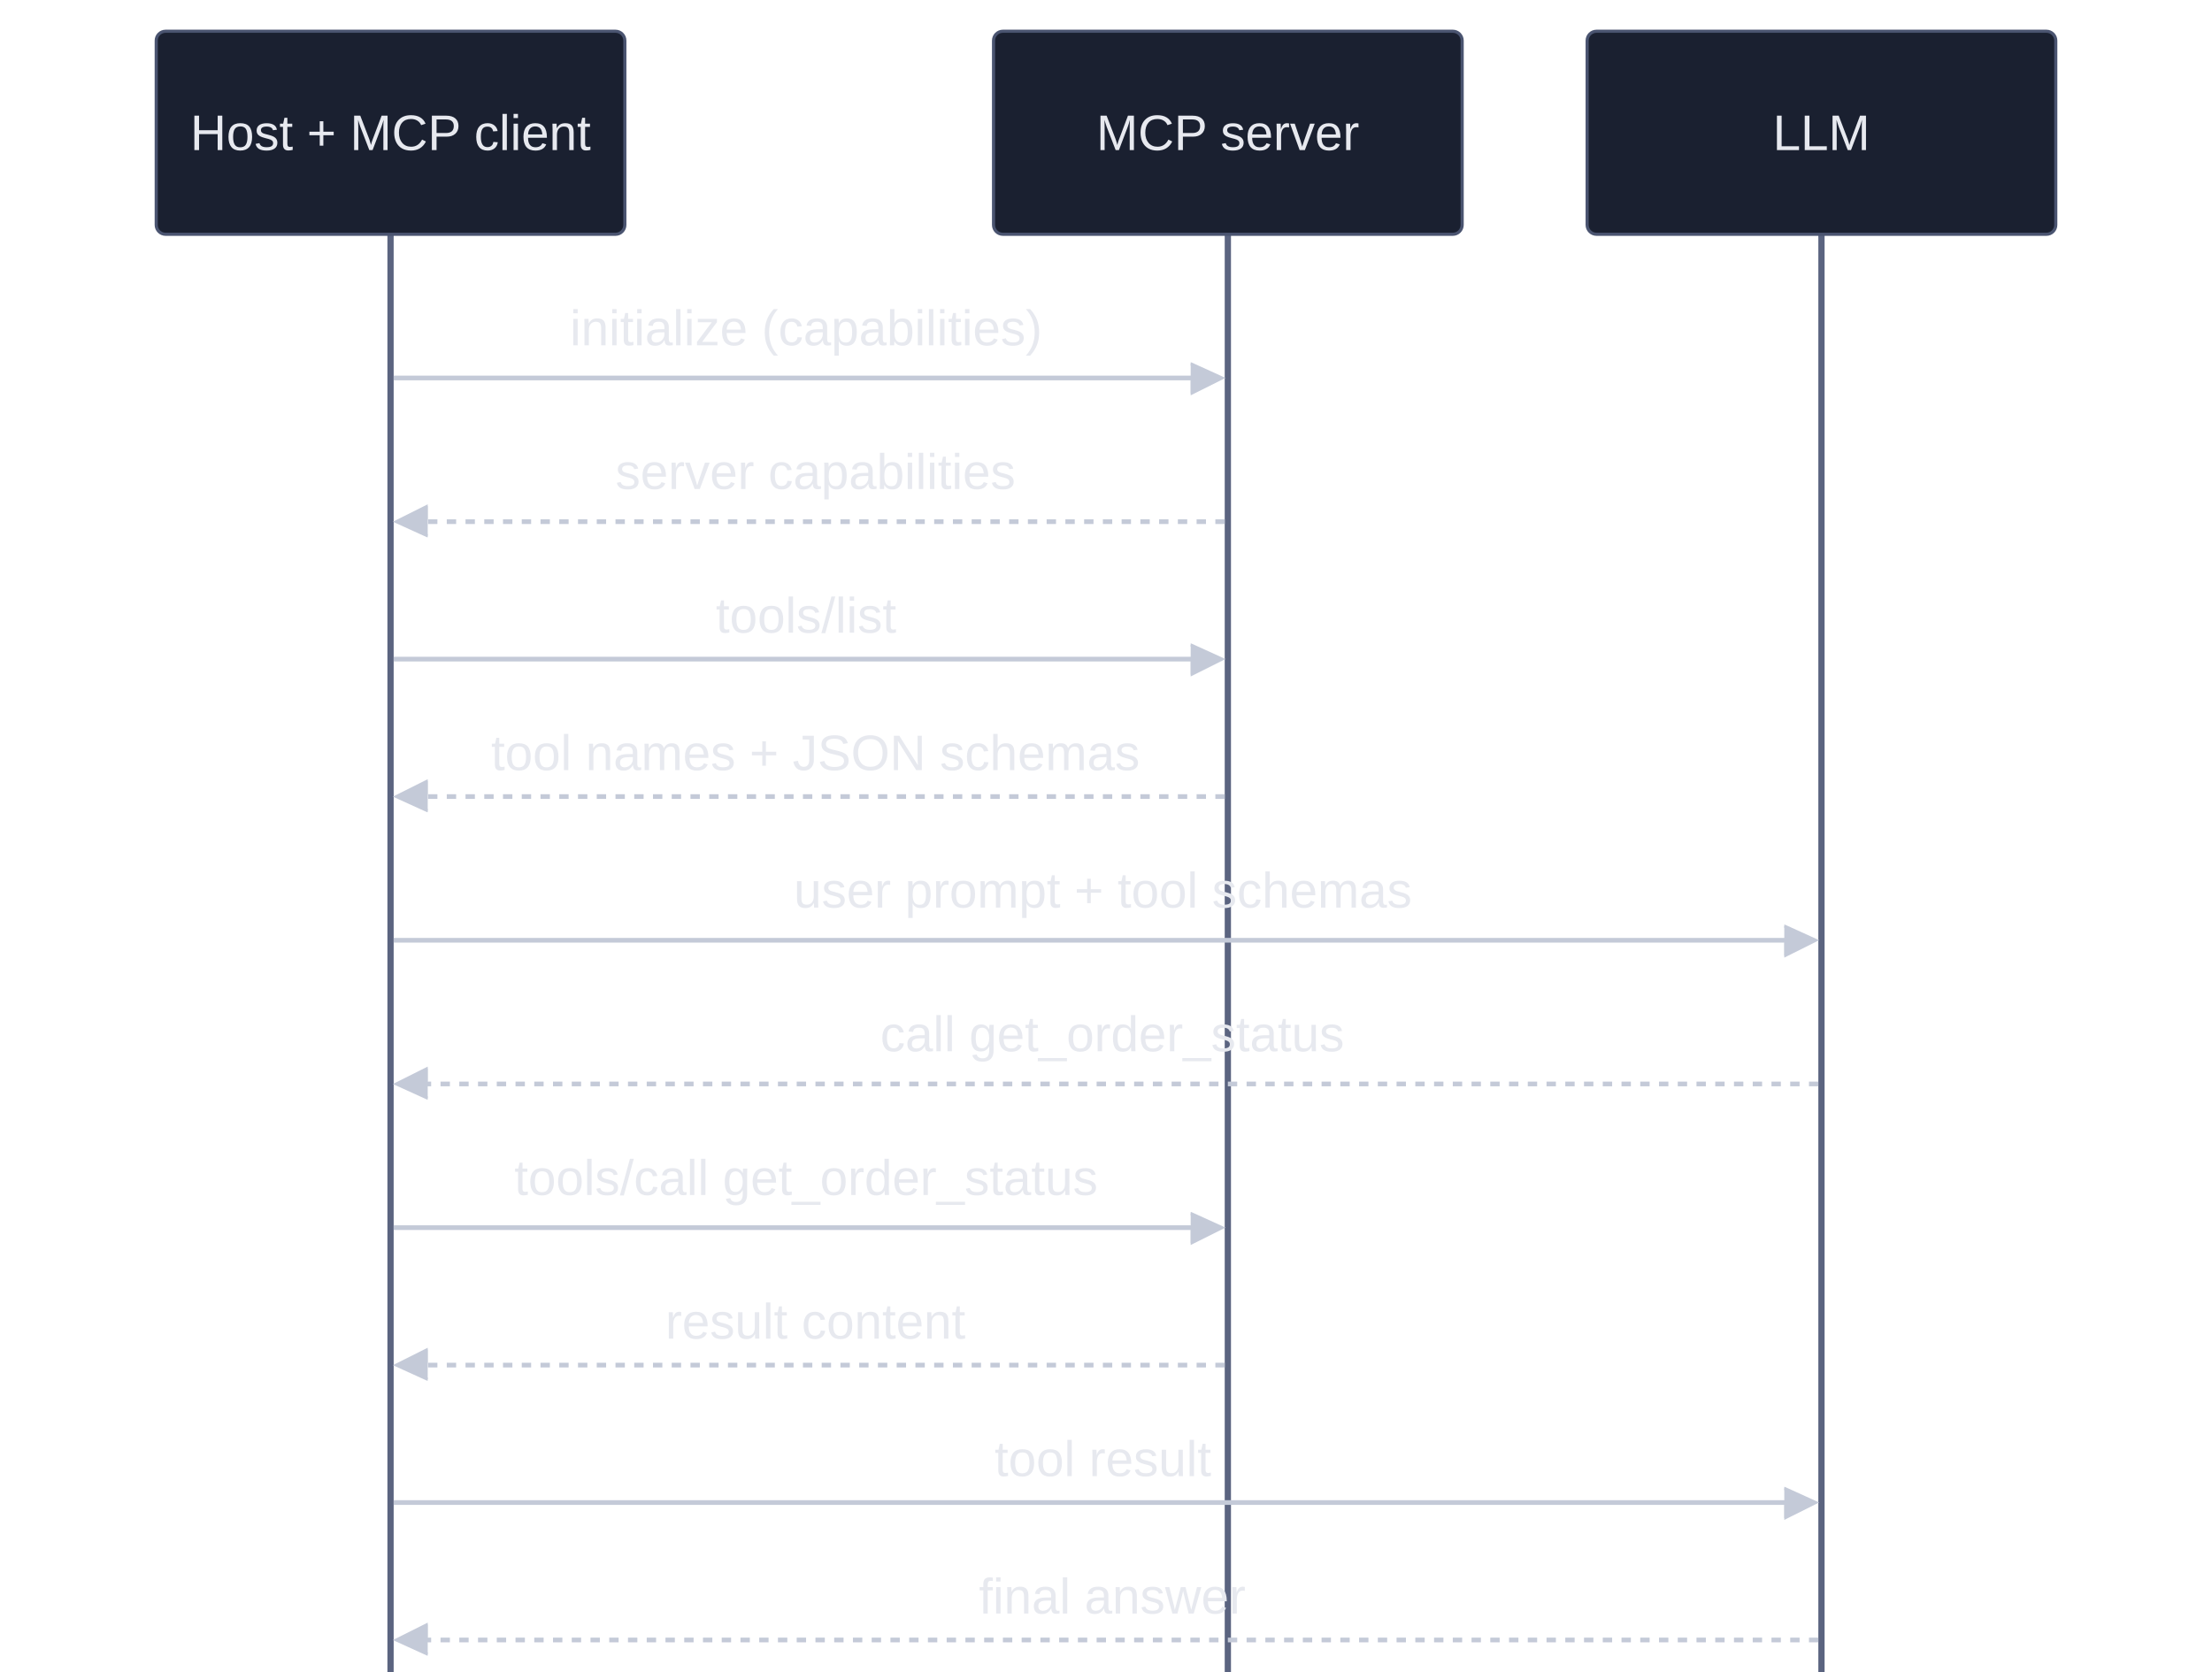
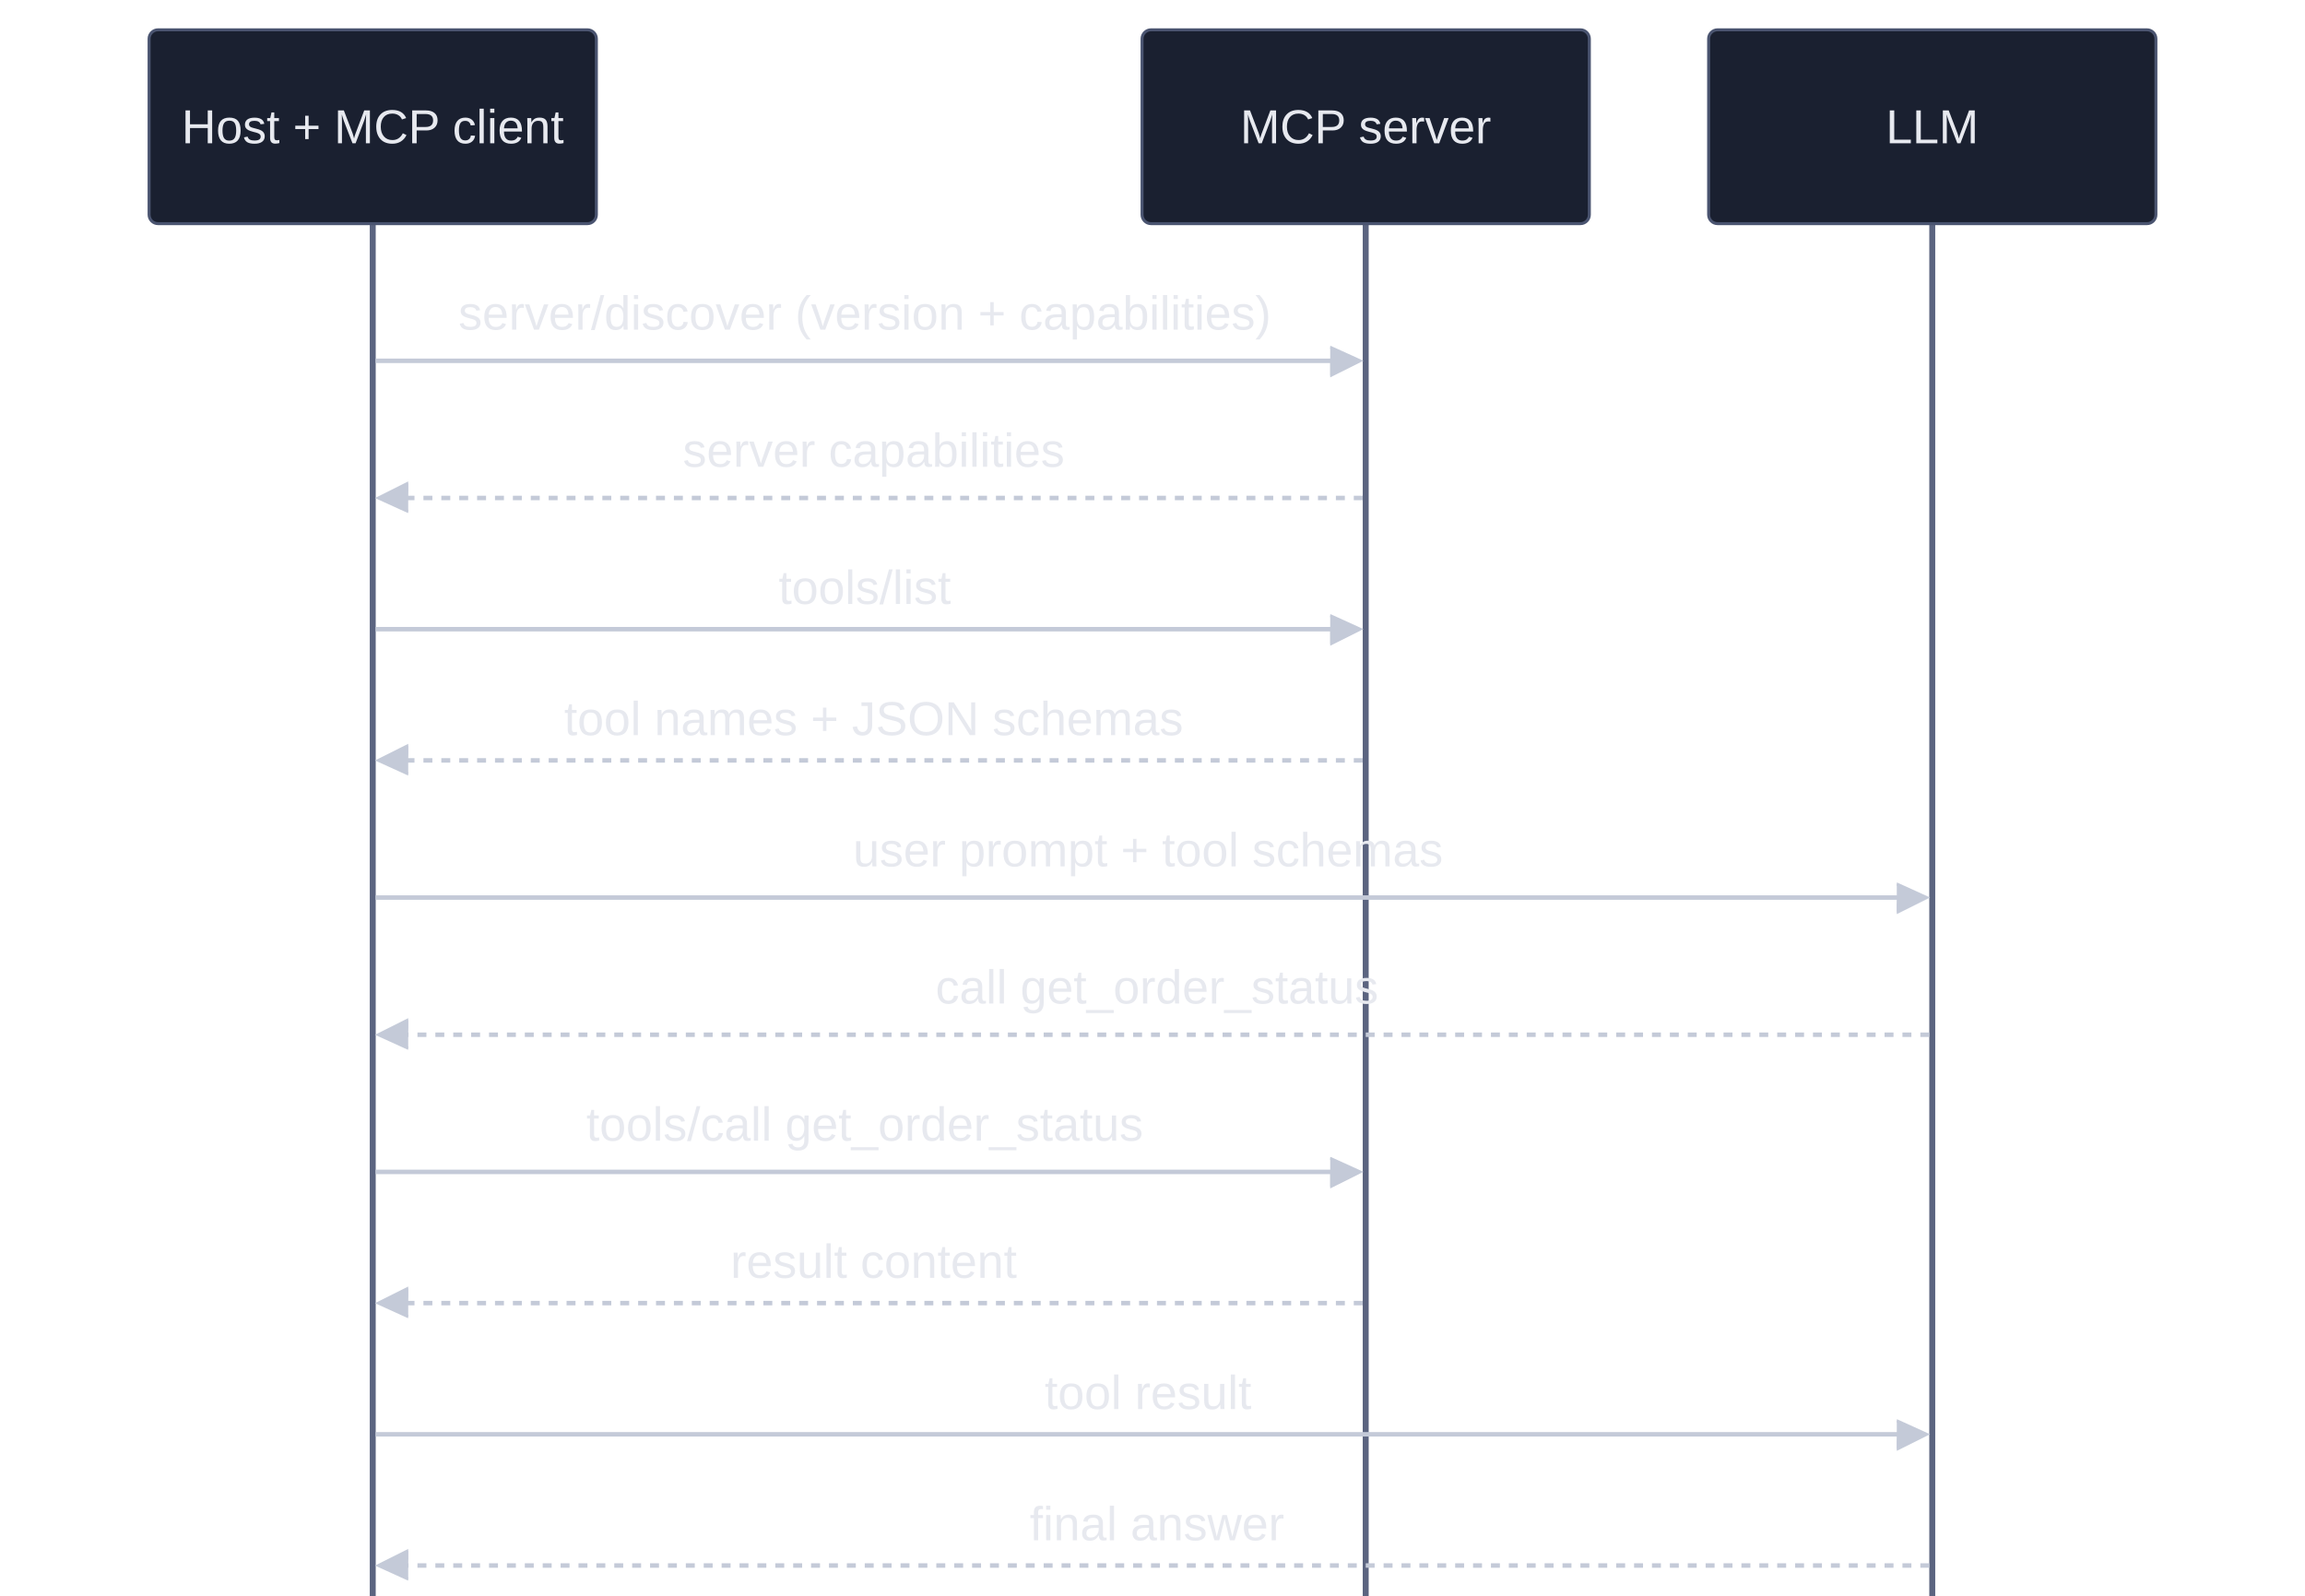
- <svg xmlns="http://www.w3.org/2000/svg" aria-hidden="true" focusable="false" id="dg-mcp-dark" width="100%" style="max-width: 708px;" viewBox="-50 -10 708 535" role="graphics-document document" aria-roledescription="sequence">
+ <svg xmlns="http://www.w3.org/2000/svg" aria-hidden="true" focusable="false" id="dg-mcp-dark" width="100%" style="max-width: 773px;" viewBox="-50 -10 773 535" role="graphics-document document" aria-roledescription="sequence">
  <g>
-     <line id="actor16" x1="533" y1="65" x2="533" y2="2000" class="actor-line 200" stroke-width="0.5px" stroke="#999" name="M" data-et="life-line" data-id="M" />
-     <g id="root-16" data-et="participant" data-type="participant" data-id="M">
-       <rect x="458" y="0" fill="#eaeaea" stroke="#666" width="150" height="65" name="M" rx="3" ry="3" class="actor actor-top" />
-       <text x="533" y="32.5" dominant-baseline="central" alignment-baseline="central" class="actor actor-box" style="text-anchor: middle; font-size: 16px; font-weight: 400;">
-         <tspan x="533" dy="0">LLM</tspan>
+     <line id="actor8" x1="598" y1="65" x2="598" y2="2000" class="actor-line 200" stroke-width="0.5px" stroke="#999" name="M" data-et="life-line" data-id="M" />
+     <g id="root-8" data-et="participant" data-type="participant" data-id="M">
+       <rect x="523" y="0" fill="#eaeaea" stroke="#666" width="150" height="65" name="M" rx="3" ry="3" class="actor actor-top" />
+       <text x="598" y="32.5" dominant-baseline="central" alignment-baseline="central" class="actor actor-box" style="text-anchor: middle; font-size: 16px; font-weight: 400;">
+         <tspan x="598" dy="0">LLM</tspan>
      </text>
    </g>
  </g>
  <g>
-     <line id="actor15" x1="343" y1="65" x2="343" y2="2000" class="actor-line 200" stroke-width="0.5px" stroke="#999" name="S" data-et="life-line" data-id="S" />
-     <g id="root-15" data-et="participant" data-type="participant" data-id="S">
-       <rect x="268" y="0" fill="#eaeaea" stroke="#666" width="150" height="65" name="S" rx="3" ry="3" class="actor actor-top" />
-       <text x="343" y="32.5" dominant-baseline="central" alignment-baseline="central" class="actor actor-box" style="text-anchor: middle; font-size: 16px; font-weight: 400;">
-         <tspan x="343" dy="0">MCP server</tspan>
+     <line id="actor7" x1="408" y1="65" x2="408" y2="2000" class="actor-line 200" stroke-width="0.5px" stroke="#999" name="S" data-et="life-line" data-id="S" />
+     <g id="root-7" data-et="participant" data-type="participant" data-id="S">
+       <rect x="333" y="0" fill="#eaeaea" stroke="#666" width="150" height="65" name="S" rx="3" ry="3" class="actor actor-top" />
+       <text x="408" y="32.5" dominant-baseline="central" alignment-baseline="central" class="actor actor-box" style="text-anchor: middle; font-size: 16px; font-weight: 400;">
+         <tspan x="408" dy="0">MCP server</tspan>
      </text>
    </g>
  </g>
  <g>
-     <line id="actor14" x1="75" y1="65" x2="75" y2="2000" class="actor-line 200" stroke-width="0.5px" stroke="#999" name="H" data-et="life-line" data-id="H" />
-     <g id="root-14" data-et="participant" data-type="participant" data-id="H">
+     <line id="actor6" x1="75" y1="65" x2="75" y2="2000" class="actor-line 200" stroke-width="0.5px" stroke="#999" name="H" data-et="life-line" data-id="H" />
+     <g id="root-6" data-et="participant" data-type="participant" data-id="H">
      <rect x="0" y="0" fill="#eaeaea" stroke="#666" width="150" height="65" name="H" rx="3" ry="3" class="actor actor-top" />
      <text x="75" y="32.5" dominant-baseline="central" alignment-baseline="central" class="actor actor-box" style="text-anchor: middle; font-size: 16px; font-weight: 400;">
        <tspan x="75" dy="0">Host + MCP client</tspan>
      </text>
    </g>
  </g>
  <style>#dg-mcp-dark{font-family:Arial,Helvetica,'Liberation Sans',sans-serif;font-size:14px;fill:#e7e9ef;}@keyframes edge-animation-frame{from{stroke-dashoffset:0;}}@keyframes dash{to{stroke-dashoffset:0;}}#dg-mcp-dark .edge-animation-slow{stroke-dasharray:9,5!important;stroke-dashoffset:900;animation:dash 50s linear infinite;stroke-linecap:round;}#dg-mcp-dark .edge-animation-fast{stroke-dasharray:9,5!important;stroke-dashoffset:900;animation:dash 20s linear infinite;stroke-linecap:round;}#dg-mcp-dark .error-icon{fill:#151a27;}#dg-mcp-dark .error-text{fill:#e7e9ef;stroke:#e7e9ef;}#dg-mcp-dark .edge-thickness-normal{stroke-width:1px;}#dg-mcp-dark .edge-thickness-thick{stroke-width:3.5px;}#dg-mcp-dark .edge-pattern-solid{stroke-dasharray:0;}#dg-mcp-dark .edge-thickness-invisible{stroke-width:0;fill:none;}#dg-mcp-dark .edge-pattern-dashed{stroke-dasharray:3;}#dg-mcp-dark .edge-pattern-dotted{stroke-dasharray:2;}#dg-mcp-dark .marker{fill:#8a93a8;stroke:#8a93a8;}#dg-mcp-dark .marker.cross{stroke:#8a93a8;}#dg-mcp-dark svg{font-family:Arial,Helvetica,'Liberation Sans',sans-serif;font-size:14px;}#dg-mcp-dark p{margin:0;}#dg-mcp-dark .actor{stroke:#4a5470;fill:#1a2030;stroke-width:1;}#dg-mcp-dark rect.actor.outer-path[data-look="neo"]{filter:drop-shadow( 1px 2px 2px rgba(185,185,185,1));}#dg-mcp-dark rect.note[data-look="neo"]{stroke:#6d6538;fill:#2b2a1c;filter:drop-shadow( 1px 2px 2px rgba(185,185,185,1));}#dg-mcp-dark text.actor&gt;tspan{fill:#e7e9ef;stroke:none;}#dg-mcp-dark .actor-line{stroke:#5b6480;}#dg-mcp-dark .innerArc{stroke-width:1.5;stroke-dasharray:none;}#dg-mcp-dark .messageLine0{stroke-width:1.5;stroke-dasharray:none;stroke:#c4cad8;}#dg-mcp-dark .messageLine1{stroke-width:1.5;stroke-dasharray:2,2;stroke:#c4cad8;}#dg-mcp-dark [id$="-arrowhead"] path{fill:#c4cad8;stroke:#c4cad8;}#dg-mcp-dark .sequenceNumber{fill:#10141d;}#dg-mcp-dark [id$="-sequencenumber"]{fill:#c4cad8;}#dg-mcp-dark [id$="-crosshead"] path{fill:#c4cad8;stroke:#c4cad8;}#dg-mcp-dark .messageText{fill:#e7e9ef;stroke:none;}#dg-mcp-dark .labelBox{stroke:#4a5470;fill:#1a2030;filter:none;}#dg-mcp-dark .labelText,#dg-mcp-dark .labelText&gt;tspan{fill:#e7e9ef;stroke:none;}#dg-mcp-dark .loopText,#dg-mcp-dark .loopText&gt;tspan{fill:#e7e9ef;stroke:none;}#dg-mcp-dark .sectionTitle,#dg-mcp-dark .sectionTitle&gt;tspan{fill:#e7e9ef;stroke:none;}#dg-mcp-dark .loopLine{stroke-width:2px;stroke-dasharray:2,2;stroke:#4a5470;fill:#4a5470;}#dg-mcp-dark .note{stroke:#6d6538;fill:#2b2a1c;}#dg-mcp-dark .noteText,#dg-mcp-dark .noteText&gt;tspan{fill:#f1e6b8;stroke:none;font-weight:normal;}#dg-mcp-dark .activation0{fill:#283149;stroke:#5b6480;}#dg-mcp-dark .activation1{fill:#283149;stroke:#5b6480;}#dg-mcp-dark .activation2{fill:#283149;stroke:#5b6480;}#dg-mcp-dark .actorPopupMenu{position:absolute;}#dg-mcp-dark .actorPopupMenuPanel{position:absolute;fill:#1a2030;box-shadow:0px 8px 16px 0px rgba(0,0,0,0.2);filter:drop-shadow(3px 5px 2px rgb(0 0 0 / 0.4));}#dg-mcp-dark .actor-man circle,#dg-mcp-dark line{fill:#1a2030;stroke-width:2px;}#dg-mcp-dark g rect.rect{filter:drop-shadow( 1px 2px 2px rgba(185,185,185,1));stroke:#4a5470;}#dg-mcp-dark .node .neo-node{stroke:#4a5470;}#dg-mcp-dark [data-look="neo"].node rect,#dg-mcp-dark [data-look="neo"].cluster rect,#dg-mcp-dark [data-look="neo"].node polygon{stroke:url(#dg-mcp-dark-gradient);filter:drop-shadow( 1px 2px 2px rgba(185,185,185,1));}#dg-mcp-dark [data-look="neo"].swimlane.cluster rect{filter:none;}#dg-mcp-dark [data-look="neo"].node path{stroke:url(#dg-mcp-dark-gradient);stroke-width:1px;}#dg-mcp-dark [data-look="neo"].node .outer-path{filter:drop-shadow( 1px 2px 2px rgba(185,185,185,1));}#dg-mcp-dark [data-look="neo"].node .neo-line path{stroke:#4a5470;filter:none;}#dg-mcp-dark [data-look="neo"].node circle{stroke:url(#dg-mcp-dark-gradient);filter:drop-shadow( 1px 2px 2px rgba(185,185,185,1));}#dg-mcp-dark [data-look="neo"].node circle .state-start{fill:#000000;}#dg-mcp-dark [data-look="neo"].icon-shape .icon{fill:url(#dg-mcp-dark-gradient);filter:drop-shadow( 1px 2px 2px rgba(185,185,185,1));}#dg-mcp-dark [data-look="neo"].icon-shape .icon-neo path{stroke:url(#dg-mcp-dark-gradient);filter:drop-shadow( 1px 2px 2px rgba(185,185,185,1));}#dg-mcp-dark :root{--mermaid-font-family:"trebuchet ms",verdana,arial,sans-serif;}</style>
  <g />
  <defs>
    <symbol id="dg-mcp-dark-computer" width="24" height="24">
      <path transform="scale(.5)" d="M2 2v13h20v-13h-20zm18 11h-16v-9h16v9zm-10.228 6l.466-1h3.524l.467 1h-4.457zm14.228 3h-24l2-6h2.104l-1.33 4h18.45l-1.297-4h2.073l2 6zm-5-10h-14v-7h14v7z" />
    </symbol>
  </defs>
  <defs>
    <symbol id="dg-mcp-dark-database" fill-rule="evenodd" clip-rule="evenodd">
      <path transform="scale(.5)" d="M12.258.001l.256.004.255.005.253.008.251.01.249.012.247.015.246.016.242.019.241.02.239.023.236.024.233.027.231.028.229.031.225.032.223.034.22.036.217.038.214.04.211.041.208.043.205.045.201.046.198.048.194.05.191.051.187.053.183.054.18.056.175.057.172.059.168.06.163.061.16.063.155.064.15.066.074.033.073.033.071.034.07.034.069.035.068.035.067.035.066.035.064.036.064.036.062.036.06.036.06.037.058.037.058.037.055.038.055.038.053.038.052.038.051.039.05.039.048.039.047.039.045.04.044.04.043.04.041.04.04.041.039.041.037.041.036.041.034.041.033.042.032.042.03.042.029.042.027.042.026.043.024.043.023.043.021.043.02.043.018.044.017.043.015.044.013.044.012.044.011.045.009.044.007.045.006.045.004.045.002.045.001.045v17l-.001.045-.002.045-.004.045-.006.045-.007.045-.009.044-.011.045-.012.044-.013.044-.015.044-.017.043-.018.044-.02.043-.021.043-.023.043-.024.043-.026.043-.027.042-.029.042-.03.042-.032.042-.033.042-.034.041-.036.041-.037.041-.039.041-.04.041-.041.04-.043.04-.044.04-.045.04-.047.039-.048.039-.05.039-.051.039-.052.038-.053.038-.055.038-.055.038-.058.037-.058.037-.06.037-.06.036-.062.036-.064.036-.064.036-.066.035-.067.035-.068.035-.069.035-.07.034-.071.034-.073.033-.074.033-.15.066-.155.064-.16.063-.163.061-.168.06-.172.059-.175.057-.18.056-.183.054-.187.053-.191.051-.194.05-.198.048-.201.046-.205.045-.208.043-.211.041-.214.04-.217.038-.22.036-.223.034-.225.032-.229.031-.231.028-.233.027-.236.024-.239.023-.241.02-.242.019-.246.016-.247.015-.249.012-.251.01-.253.008-.255.005-.256.004-.258.001-.258-.001-.256-.004-.255-.005-.253-.008-.251-.01-.249-.012-.247-.015-.245-.016-.243-.019-.241-.02-.238-.023-.236-.024-.234-.027-.231-.028-.228-.031-.226-.032-.223-.034-.22-.036-.217-.038-.214-.04-.211-.041-.208-.043-.204-.045-.201-.046-.198-.048-.195-.05-.19-.051-.187-.053-.184-.054-.179-.056-.176-.057-.172-.059-.167-.06-.164-.061-.159-.063-.155-.064-.151-.066-.074-.033-.072-.033-.072-.034-.07-.034-.069-.035-.068-.035-.067-.035-.066-.035-.064-.036-.063-.036-.062-.036-.061-.036-.06-.037-.058-.037-.057-.037-.056-.038-.055-.038-.053-.038-.052-.038-.051-.039-.049-.039-.049-.039-.046-.039-.046-.04-.044-.04-.043-.04-.041-.04-.04-.041-.039-.041-.037-.041-.036-.041-.034-.041-.033-.042-.032-.042-.03-.042-.029-.042-.027-.042-.026-.043-.024-.043-.023-.043-.021-.043-.02-.043-.018-.044-.017-.043-.015-.044-.013-.044-.012-.044-.011-.045-.009-.044-.007-.045-.006-.045-.004-.045-.002-.045-.001-.045v-17l.001-.045.002-.045.004-.045.006-.045.007-.045.009-.044.011-.045.012-.044.013-.044.015-.044.017-.043.018-.044.02-.043.021-.043.023-.043.024-.043.026-.043.027-.042.029-.042.03-.042.032-.042.033-.042.034-.041.036-.041.037-.041.039-.041.04-.041.041-.04.043-.04.044-.04.046-.04.046-.039.049-.039.049-.039.051-.039.052-.038.053-.038.055-.038.056-.038.057-.037.058-.037.06-.037.061-.036.062-.036.063-.036.064-.036.066-.035.067-.035.068-.035.069-.035.07-.034.072-.034.072-.033.074-.033.151-.066.155-.064.159-.063.164-.061.167-.06.172-.059.176-.057.179-.056.184-.054.187-.053.19-.051.195-.05.198-.048.201-.046.204-.045.208-.043.211-.041.214-.04.217-.038.22-.036.223-.034.226-.032.228-.031.231-.028.234-.027.236-.024.238-.023.241-.02.243-.019.245-.016.247-.015.249-.012.251-.01.253-.008.255-.005.256-.004.258-.001.258.001zm-9.258 20.499v.01l.001.021.003.021.004.022.005.021.006.022.007.022.009.023.01.022.011.023.012.023.013.023.015.023.016.024.017.023.018.024.019.024.021.024.022.025.023.024.024.025.052.049.056.05.061.051.066.051.07.051.075.051.079.052.084.052.088.052.092.052.097.052.102.051.105.052.11.052.114.051.119.051.123.051.127.05.131.05.135.05.139.048.144.049.147.047.152.047.155.047.16.045.163.045.167.043.171.043.176.041.178.041.183.039.187.039.19.037.194.035.197.035.202.033.204.031.209.03.212.029.216.027.219.025.222.024.226.021.23.02.233.018.236.016.24.015.243.012.246.01.249.008.253.005.256.004.259.001.26-.001.257-.004.254-.005.25-.008.247-.011.244-.012.241-.014.237-.016.233-.018.231-.021.226-.021.224-.024.22-.026.216-.027.212-.028.21-.031.205-.031.202-.034.198-.034.194-.036.191-.037.187-.039.183-.04.179-.04.175-.042.172-.043.168-.044.163-.045.16-.046.155-.046.152-.047.148-.048.143-.049.139-.049.136-.05.131-.05.126-.05.123-.051.118-.052.114-.051.11-.052.106-.052.101-.052.096-.052.092-.052.088-.053.083-.051.079-.052.074-.052.07-.051.065-.051.06-.051.056-.05.051-.05.023-.024.023-.025.021-.024.02-.024.019-.024.018-.024.017-.024.015-.023.014-.024.013-.023.012-.023.01-.023.01-.022.008-.022.006-.022.006-.022.004-.022.004-.021.001-.021.001-.021v-4.127l-.077.055-.08.053-.083.054-.085.053-.087.052-.09.052-.093.051-.095.05-.097.05-.1.049-.102.049-.105.048-.106.047-.109.047-.111.046-.114.045-.115.045-.118.044-.12.043-.122.042-.124.042-.126.041-.128.04-.13.04-.132.038-.134.038-.135.037-.138.037-.139.035-.142.035-.143.034-.144.033-.147.032-.148.031-.15.03-.151.03-.153.029-.154.027-.156.027-.158.026-.159.025-.161.024-.162.023-.163.022-.165.021-.166.02-.167.019-.169.018-.169.017-.171.016-.173.015-.173.014-.175.013-.175.012-.177.011-.178.01-.179.008-.179.008-.181.006-.182.005-.182.004-.184.003-.184.002h-.37l-.184-.002-.184-.003-.182-.004-.182-.005-.181-.006-.179-.008-.179-.008-.178-.01-.176-.011-.176-.012-.175-.013-.173-.014-.172-.015-.171-.016-.17-.017-.169-.018-.167-.019-.166-.02-.165-.021-.163-.022-.162-.023-.161-.024-.159-.025-.157-.026-.156-.027-.155-.027-.153-.029-.151-.03-.15-.03-.148-.031-.146-.032-.145-.033-.143-.034-.141-.035-.14-.035-.137-.037-.136-.037-.134-.038-.132-.038-.13-.04-.128-.04-.126-.041-.124-.042-.122-.042-.12-.044-.117-.043-.116-.045-.113-.045-.112-.046-.109-.047-.106-.047-.105-.048-.102-.049-.1-.049-.097-.05-.095-.05-.093-.052-.09-.051-.087-.052-.085-.053-.083-.054-.08-.054-.077-.054v4.127zm0-5.654v.011l.001.021.003.021.004.021.005.022.006.022.007.022.009.022.01.022.011.023.012.023.013.023.015.024.016.023.017.024.018.024.019.024.021.024.022.024.023.025.024.024.052.05.056.05.061.05.066.051.07.051.075.052.079.051.084.052.088.052.092.052.097.052.102.052.105.052.11.051.114.051.119.052.123.05.127.051.131.05.135.049.139.049.144.048.147.048.152.047.155.046.16.045.163.045.167.044.171.042.176.042.178.04.183.04.187.038.19.037.194.036.197.034.202.033.204.032.209.03.212.028.216.027.219.025.222.024.226.022.23.02.233.018.236.016.24.014.243.012.246.01.249.008.253.006.256.003.259.001.26-.001.257-.003.254-.006.25-.008.247-.01.244-.012.241-.015.237-.016.233-.018.231-.02.226-.022.224-.024.22-.025.216-.027.212-.029.21-.03.205-.032.202-.033.198-.035.194-.036.191-.037.187-.039.183-.039.179-.041.175-.042.172-.043.168-.044.163-.045.16-.045.155-.047.152-.047.148-.048.143-.048.139-.05.136-.049.131-.05.126-.051.123-.051.118-.051.114-.052.11-.052.106-.052.101-.052.096-.052.092-.052.088-.052.083-.052.079-.052.074-.051.07-.052.065-.051.06-.05.056-.051.051-.049.023-.025.023-.024.021-.025.02-.024.019-.024.018-.024.017-.024.015-.023.014-.023.013-.024.012-.022.01-.023.01-.023.008-.022.006-.022.006-.022.004-.021.004-.022.001-.021.001-.021v-4.139l-.077.054-.08.054-.083.054-.085.052-.087.053-.09.051-.093.051-.095.051-.097.05-.1.049-.102.049-.105.048-.106.047-.109.047-.111.046-.114.045-.115.044-.118.044-.12.044-.122.042-.124.042-.126.041-.128.04-.13.039-.132.039-.134.038-.135.037-.138.036-.139.036-.142.035-.143.033-.144.033-.147.033-.148.031-.15.03-.151.03-.153.028-.154.028-.156.027-.158.026-.159.025-.161.024-.162.023-.163.022-.165.021-.166.02-.167.019-.169.018-.169.017-.171.016-.173.015-.173.014-.175.013-.175.012-.177.011-.178.009-.179.009-.179.007-.181.007-.182.005-.182.004-.184.003-.184.002h-.37l-.184-.002-.184-.003-.182-.004-.182-.005-.181-.007-.179-.007-.179-.009-.178-.009-.176-.011-.176-.012-.175-.013-.173-.014-.172-.015-.171-.016-.17-.017-.169-.018-.167-.019-.166-.02-.165-.021-.163-.022-.162-.023-.161-.024-.159-.025-.157-.026-.156-.027-.155-.028-.153-.028-.151-.03-.15-.03-.148-.031-.146-.033-.145-.033-.143-.033-.141-.035-.14-.036-.137-.036-.136-.037-.134-.038-.132-.039-.13-.039-.128-.04-.126-.041-.124-.042-.122-.043-.12-.043-.117-.044-.116-.044-.113-.046-.112-.046-.109-.046-.106-.047-.105-.048-.102-.049-.1-.049-.097-.05-.095-.051-.093-.051-.09-.051-.087-.053-.085-.052-.083-.054-.08-.054-.077-.054v4.139zm0-5.666v.011l.001.02.003.022.004.021.005.022.006.021.007.022.009.023.01.022.011.023.012.023.013.023.015.023.016.024.017.024.018.023.019.024.021.025.022.024.023.024.024.025.052.05.056.05.061.05.066.051.07.051.075.052.079.051.084.052.088.052.092.052.097.052.102.052.105.051.11.052.114.051.119.051.123.051.127.05.131.05.135.05.139.049.144.048.147.048.152.047.155.046.16.045.163.045.167.043.171.043.176.042.178.04.183.04.187.038.19.037.194.036.197.034.202.033.204.032.209.03.212.028.216.027.219.025.222.024.226.021.23.02.233.018.236.017.24.014.243.012.246.01.249.008.253.006.256.003.259.001.26-.001.257-.003.254-.006.25-.008.247-.01.244-.013.241-.014.237-.016.233-.018.231-.02.226-.022.224-.024.22-.025.216-.027.212-.029.21-.03.205-.032.202-.033.198-.035.194-.036.191-.037.187-.039.183-.039.179-.041.175-.042.172-.043.168-.044.163-.045.16-.045.155-.047.152-.047.148-.048.143-.049.139-.049.136-.049.131-.051.126-.05.123-.051.118-.052.114-.051.11-.052.106-.052.101-.052.096-.052.092-.052.088-.052.083-.052.079-.052.074-.052.07-.051.065-.051.06-.051.056-.05.051-.049.023-.025.023-.025.021-.024.02-.024.019-.024.018-.024.017-.024.015-.023.014-.024.013-.023.012-.023.01-.022.01-.023.008-.022.006-.022.006-.022.004-.022.004-.021.001-.021.001-.021v-4.153l-.077.054-.08.054-.083.053-.085.053-.087.053-.09.051-.093.051-.095.051-.097.05-.1.049-.102.048-.105.048-.106.048-.109.046-.111.046-.114.046-.115.044-.118.044-.12.043-.122.043-.124.042-.126.041-.128.04-.13.039-.132.039-.134.038-.135.037-.138.036-.139.036-.142.034-.143.034-.144.033-.147.032-.148.032-.15.03-.151.03-.153.028-.154.028-.156.027-.158.026-.159.024-.161.024-.162.023-.163.023-.165.021-.166.02-.167.019-.169.018-.169.017-.171.016-.173.015-.173.014-.175.013-.175.012-.177.01-.178.01-.179.009-.179.007-.181.006-.182.006-.182.004-.184.003-.184.001-.185.001-.185-.001-.184-.001-.184-.003-.182-.004-.182-.006-.181-.006-.179-.007-.179-.009-.178-.01-.176-.01-.176-.012-.175-.013-.173-.014-.172-.015-.171-.016-.17-.017-.169-.018-.167-.019-.166-.02-.165-.021-.163-.023-.162-.023-.161-.024-.159-.024-.157-.026-.156-.027-.155-.028-.153-.028-.151-.03-.15-.03-.148-.032-.146-.032-.145-.033-.143-.034-.141-.034-.14-.036-.137-.036-.136-.037-.134-.038-.132-.039-.13-.039-.128-.041-.126-.041-.124-.041-.122-.043-.12-.043-.117-.044-.116-.044-.113-.046-.112-.046-.109-.046-.106-.048-.105-.048-.102-.048-.1-.05-.097-.049-.095-.051-.093-.051-.09-.052-.087-.052-.085-.053-.083-.053-.08-.054-.077-.054v4.153zm8.74-8.179l-.257.004-.254.005-.25.008-.247.011-.244.012-.241.014-.237.016-.233.018-.231.021-.226.022-.224.023-.22.026-.216.027-.212.028-.21.031-.205.032-.202.033-.198.034-.194.036-.191.038-.187.038-.183.04-.179.041-.175.042-.172.043-.168.043-.163.045-.16.046-.155.046-.152.048-.148.048-.143.048-.139.049-.136.05-.131.05-.126.051-.123.051-.118.051-.114.052-.11.052-.106.052-.101.052-.096.052-.092.052-.088.052-.083.052-.079.052-.074.051-.07.052-.065.051-.06.05-.056.05-.051.05-.023.025-.023.024-.021.024-.02.025-.019.024-.018.024-.017.023-.015.024-.014.023-.013.023-.012.023-.01.023-.01.022-.008.022-.006.023-.006.021-.004.022-.004.021-.001.021-.001.021.001.021.001.021.004.021.004.022.006.021.006.023.008.022.01.022.01.023.012.023.013.023.014.023.015.024.017.023.018.024.019.024.02.025.021.024.023.024.023.025.051.05.056.05.06.05.065.051.07.052.074.051.079.052.083.052.088.052.092.052.096.052.101.052.106.052.11.052.114.052.118.051.123.051.126.051.131.05.136.05.139.049.143.048.148.048.152.048.155.046.16.046.163.045.168.043.172.043.175.042.179.041.183.04.187.038.191.038.194.036.198.034.202.033.205.032.21.031.212.028.216.027.22.026.224.023.226.022.231.021.233.018.237.016.241.014.244.012.247.011.25.008.254.005.257.004.26.001.26-.001.257-.004.254-.005.25-.008.247-.011.244-.012.241-.014.237-.016.233-.018.231-.021.226-.022.224-.023.22-.026.216-.027.212-.028.21-.031.205-.032.202-.033.198-.034.194-.036.191-.038.187-.038.183-.04.179-.041.175-.042.172-.043.168-.043.163-.045.16-.046.155-.046.152-.048.148-.048.143-.048.139-.049.136-.05.131-.05.126-.051.123-.051.118-.051.114-.052.11-.052.106-.052.101-.052.096-.052.092-.052.088-.052.083-.052.079-.052.074-.051.07-.052.065-.051.06-.05.056-.05.051-.05.023-.025.023-.024.021-.024.02-.025.019-.024.018-.024.017-.023.015-.024.014-.023.013-.023.012-.023.01-.023.01-.022.008-.022.006-.023.006-.021.004-.022.004-.021.001-.021.001-.021-.001-.021-.001-.021-.004-.021-.004-.022-.006-.021-.006-.023-.008-.022-.01-.022-.01-.023-.012-.023-.013-.023-.014-.023-.015-.024-.017-.023-.018-.024-.019-.024-.02-.025-.021-.024-.023-.024-.023-.025-.051-.05-.056-.05-.06-.05-.065-.051-.07-.052-.074-.051-.079-.052-.083-.052-.088-.052-.092-.052-.096-.052-.101-.052-.106-.052-.11-.052-.114-.052-.118-.051-.123-.051-.126-.051-.131-.05-.136-.05-.139-.049-.143-.048-.148-.048-.152-.048-.155-.046-.16-.046-.163-.045-.168-.043-.172-.043-.175-.042-.179-.041-.183-.04-.187-.038-.191-.038-.194-.036-.198-.034-.202-.033-.205-.032-.21-.031-.212-.028-.216-.027-.22-.026-.224-.023-.226-.022-.231-.021-.233-.018-.237-.016-.241-.014-.244-.012-.247-.011-.25-.008-.254-.005-.257-.004-.26-.001-.26.001z" />
    </symbol>
  </defs>
  <defs>
    <symbol id="dg-mcp-dark-clock" width="24" height="24">
      <path transform="scale(.5)" d="M12 2c5.514 0 10 4.486 10 10s-4.486 10-10 10-10-4.486-10-10 4.486-10 10-10zm0-2c-6.627 0-12 5.373-12 12s5.373 12 12 12 12-5.373 12-12-5.373-12-12-12zm5.848 12.459c.202.038.202.333.001.372-1.907.361-6.045 1.111-6.547 1.111-.719 0-1.301-.582-1.301-1.301 0-.512.77-5.447 1.125-7.445.034-.192.312-.181.343.014l.985 6.238 5.394 1.011z" />
    </symbol>
  </defs>
  <defs>
    <marker id="dg-mcp-dark-arrowhead" refX="7.9" refY="5" markerUnits="userSpaceOnUse" markerWidth="12" markerHeight="12" orient="auto-start-reverse">
      <path d="M -1 0 L 10 5 L 0 10 z" />
    </marker>
  </defs>
  <defs>
    <marker id="dg-mcp-dark-crosshead" markerWidth="15" markerHeight="8" orient="auto" refX="4" refY="4.5">
      <path fill="none" stroke="#000000" stroke-width="1pt" d="M 1,2 L 6,7 M 6,2 L 1,7" style="stroke-dasharray: 0, 0;" />
    </marker>
  </defs>
  <defs>
    <marker id="dg-mcp-dark-filled-head" refX="15.5" refY="7" markerWidth="20" markerHeight="28" orient="auto">
      <path d="M 18,7 L9,13 L14,7 L9,1 Z" />
    </marker>
  </defs>
  <defs>
    <marker id="dg-mcp-dark-sequencenumber" refX="15" refY="15" markerWidth="60" markerHeight="40" orient="auto">
      <circle cx="15" cy="15" r="6" />
    </marker>
  </defs>
  <defs>
    <marker id="dg-mcp-dark-solidTopArrowHead" refX="7.9" refY="7.25" markerUnits="userSpaceOnUse" markerWidth="12" markerHeight="12" orient="auto-start-reverse">
      <path d="M 0 0 L 10 8 L 0 8 z" />
    </marker>
  </defs>
  <defs>
    <marker id="dg-mcp-dark-solidBottomArrowHead" refX="7.9" refY="0.75" markerUnits="userSpaceOnUse" markerWidth="12" markerHeight="12" orient="auto-start-reverse">
      <path d="M 0 0 L 10 0 L 0 8 z" />
    </marker>
  </defs>
  <defs>
    <marker id="dg-mcp-dark-stickTopArrowHead" refX="7.5" refY="7" markerUnits="userSpaceOnUse" markerWidth="12" markerHeight="12" orient="auto-start-reverse">
      <path d="M 0 0 L 7 7" stroke="black" stroke-width="1.5" fill="none" />
    </marker>
  </defs>
  <defs>
    <marker id="dg-mcp-dark-stickBottomArrowHead" refX="7.5" refY="0" markerUnits="userSpaceOnUse" markerWidth="12" markerHeight="12" orient="auto-start-reverse">
      <path d="M 0 7 L 7 0" stroke="black" stroke-width="1.5" fill="none" />
    </marker>
  </defs>
-   <text x="208" y="80" text-anchor="middle" dominant-baseline="middle" alignment-baseline="middle" class="messageText" dy="1em" style="font-size: 16px; font-weight: 400;">initialize (capabilities)</text>
-   <line x1="76" y1="111" x2="339" y2="111" class="messageLine0" data-et="message" data-id="i0" data-from="H" data-to="S" stroke-width="2" stroke="none" marker-end="url(#dg-mcp-dark-arrowhead)" style="fill: none;" />
-   <text x="211" y="126" text-anchor="middle" dominant-baseline="middle" alignment-baseline="middle" class="messageText" dy="1em" style="font-size: 16px; font-weight: 400;">server capabilities</text>
-   <line x1="342" y1="157" x2="79" y2="157" class="messageLine1" data-et="message" data-id="i1" data-from="S" data-to="H" stroke-width="2" stroke="none" marker-end="url(#dg-mcp-dark-arrowhead)" style="stroke-dasharray: 3, 3; fill: none;" />
-   <text x="208" y="172" text-anchor="middle" dominant-baseline="middle" alignment-baseline="middle" class="messageText" dy="1em" style="font-size: 16px; font-weight: 400;">tools/list</text>
-   <line x1="76" y1="201" x2="339" y2="201" class="messageLine0" data-et="message" data-id="i2" data-from="H" data-to="S" stroke-width="2" stroke="none" marker-end="url(#dg-mcp-dark-arrowhead)" style="fill: none;" />
-   <text x="211" y="216" text-anchor="middle" dominant-baseline="middle" alignment-baseline="middle" class="messageText" dy="1em" style="font-size: 16px; font-weight: 400;">tool names + JSON schemas</text>
-   <line x1="342" y1="245" x2="79" y2="245" class="messageLine1" data-et="message" data-id="i3" data-from="S" data-to="H" stroke-width="2" stroke="none" marker-end="url(#dg-mcp-dark-arrowhead)" style="stroke-dasharray: 3, 3; fill: none;" />
-   <text x="303" y="260" text-anchor="middle" dominant-baseline="middle" alignment-baseline="middle" class="messageText" dy="1em" style="font-size: 16px; font-weight: 400;">user prompt + tool schemas</text>
-   <line x1="76" y1="291" x2="529" y2="291" class="messageLine0" data-et="message" data-id="i4" data-from="H" data-to="M" stroke-width="2" stroke="none" marker-end="url(#dg-mcp-dark-arrowhead)" style="fill: none;" />
-   <text x="306" y="306" text-anchor="middle" dominant-baseline="middle" alignment-baseline="middle" class="messageText" dy="1em" style="font-size: 16px; font-weight: 400;">call get_order_status</text>
-   <line x1="532" y1="337" x2="79" y2="337" class="messageLine1" data-et="message" data-id="i5" data-from="M" data-to="H" stroke-width="2" stroke="none" marker-end="url(#dg-mcp-dark-arrowhead)" style="stroke-dasharray: 3, 3; fill: none;" />
-   <text x="208" y="352" text-anchor="middle" dominant-baseline="middle" alignment-baseline="middle" class="messageText" dy="1em" style="font-size: 16px; font-weight: 400;">tools/call get_order_status</text>
-   <line x1="76" y1="383" x2="339" y2="383" class="messageLine0" data-et="message" data-id="i6" data-from="H" data-to="S" stroke-width="2" stroke="none" marker-end="url(#dg-mcp-dark-arrowhead)" style="fill: none;" />
-   <text x="211" y="398" text-anchor="middle" dominant-baseline="middle" alignment-baseline="middle" class="messageText" dy="1em" style="font-size: 16px; font-weight: 400;">result content</text>
-   <line x1="342" y1="427" x2="79" y2="427" class="messageLine1" data-et="message" data-id="i7" data-from="S" data-to="H" stroke-width="2" stroke="none" marker-end="url(#dg-mcp-dark-arrowhead)" style="stroke-dasharray: 3, 3; fill: none;" />
-   <text x="303" y="442" text-anchor="middle" dominant-baseline="middle" alignment-baseline="middle" class="messageText" dy="1em" style="font-size: 16px; font-weight: 400;">tool result</text>
-   <line x1="76" y1="471" x2="529" y2="471" class="messageLine0" data-et="message" data-id="i8" data-from="H" data-to="M" stroke-width="2" stroke="none" marker-end="url(#dg-mcp-dark-arrowhead)" style="fill: none;" />
-   <text x="306" y="486" text-anchor="middle" dominant-baseline="middle" alignment-baseline="middle" class="messageText" dy="1em" style="font-size: 16px; font-weight: 400;">final answer</text>
-   <line x1="532" y1="515" x2="79" y2="515" class="messageLine1" data-et="message" data-id="i9" data-from="M" data-to="H" stroke-width="2" stroke="none" marker-end="url(#dg-mcp-dark-arrowhead)" style="stroke-dasharray: 3, 3; fill: none;" />
+   <text x="240" y="80" text-anchor="middle" dominant-baseline="middle" alignment-baseline="middle" class="messageText" dy="1em" style="font-size: 16px; font-weight: 400;">server/discover (version + capabilities)</text>
+   <line x1="76" y1="111" x2="404" y2="111" class="messageLine0" data-et="message" data-id="i0" data-from="H" data-to="S" stroke-width="2" stroke="none" marker-end="url(#dg-mcp-dark-arrowhead)" style="fill: none;" />
+   <text x="243" y="126" text-anchor="middle" dominant-baseline="middle" alignment-baseline="middle" class="messageText" dy="1em" style="font-size: 16px; font-weight: 400;">server capabilities</text>
+   <line x1="407" y1="157" x2="79" y2="157" class="messageLine1" data-et="message" data-id="i1" data-from="S" data-to="H" stroke-width="2" stroke="none" marker-end="url(#dg-mcp-dark-arrowhead)" style="stroke-dasharray: 3, 3; fill: none;" />
+   <text x="240" y="172" text-anchor="middle" dominant-baseline="middle" alignment-baseline="middle" class="messageText" dy="1em" style="font-size: 16px; font-weight: 400;">tools/list</text>
+   <line x1="76" y1="201" x2="404" y2="201" class="messageLine0" data-et="message" data-id="i2" data-from="H" data-to="S" stroke-width="2" stroke="none" marker-end="url(#dg-mcp-dark-arrowhead)" style="fill: none;" />
+   <text x="243" y="216" text-anchor="middle" dominant-baseline="middle" alignment-baseline="middle" class="messageText" dy="1em" style="font-size: 16px; font-weight: 400;">tool names + JSON schemas</text>
+   <line x1="407" y1="245" x2="79" y2="245" class="messageLine1" data-et="message" data-id="i3" data-from="S" data-to="H" stroke-width="2" stroke="none" marker-end="url(#dg-mcp-dark-arrowhead)" style="stroke-dasharray: 3, 3; fill: none;" />
+   <text x="335" y="260" text-anchor="middle" dominant-baseline="middle" alignment-baseline="middle" class="messageText" dy="1em" style="font-size: 16px; font-weight: 400;">user prompt + tool schemas</text>
+   <line x1="76" y1="291" x2="594" y2="291" class="messageLine0" data-et="message" data-id="i4" data-from="H" data-to="M" stroke-width="2" stroke="none" marker-end="url(#dg-mcp-dark-arrowhead)" style="fill: none;" />
+   <text x="338" y="306" text-anchor="middle" dominant-baseline="middle" alignment-baseline="middle" class="messageText" dy="1em" style="font-size: 16px; font-weight: 400;">call get_order_status</text>
+   <line x1="597" y1="337" x2="79" y2="337" class="messageLine1" data-et="message" data-id="i5" data-from="M" data-to="H" stroke-width="2" stroke="none" marker-end="url(#dg-mcp-dark-arrowhead)" style="stroke-dasharray: 3, 3; fill: none;" />
+   <text x="240" y="352" text-anchor="middle" dominant-baseline="middle" alignment-baseline="middle" class="messageText" dy="1em" style="font-size: 16px; font-weight: 400;">tools/call get_order_status</text>
+   <line x1="76" y1="383" x2="404" y2="383" class="messageLine0" data-et="message" data-id="i6" data-from="H" data-to="S" stroke-width="2" stroke="none" marker-end="url(#dg-mcp-dark-arrowhead)" style="fill: none;" />
+   <text x="243" y="398" text-anchor="middle" dominant-baseline="middle" alignment-baseline="middle" class="messageText" dy="1em" style="font-size: 16px; font-weight: 400;">result content</text>
+   <line x1="407" y1="427" x2="79" y2="427" class="messageLine1" data-et="message" data-id="i7" data-from="S" data-to="H" stroke-width="2" stroke="none" marker-end="url(#dg-mcp-dark-arrowhead)" style="stroke-dasharray: 3, 3; fill: none;" />
+   <text x="335" y="442" text-anchor="middle" dominant-baseline="middle" alignment-baseline="middle" class="messageText" dy="1em" style="font-size: 16px; font-weight: 400;">tool result</text>
+   <line x1="76" y1="471" x2="594" y2="471" class="messageLine0" data-et="message" data-id="i8" data-from="H" data-to="M" stroke-width="2" stroke="none" marker-end="url(#dg-mcp-dark-arrowhead)" style="fill: none;" />
+   <text x="338" y="486" text-anchor="middle" dominant-baseline="middle" alignment-baseline="middle" class="messageText" dy="1em" style="font-size: 16px; font-weight: 400;">final answer</text>
+   <line x1="597" y1="515" x2="79" y2="515" class="messageLine1" data-et="message" data-id="i9" data-from="M" data-to="H" stroke-width="2" stroke="none" marker-end="url(#dg-mcp-dark-arrowhead)" style="stroke-dasharray: 3, 3; fill: none;" />
</svg>
